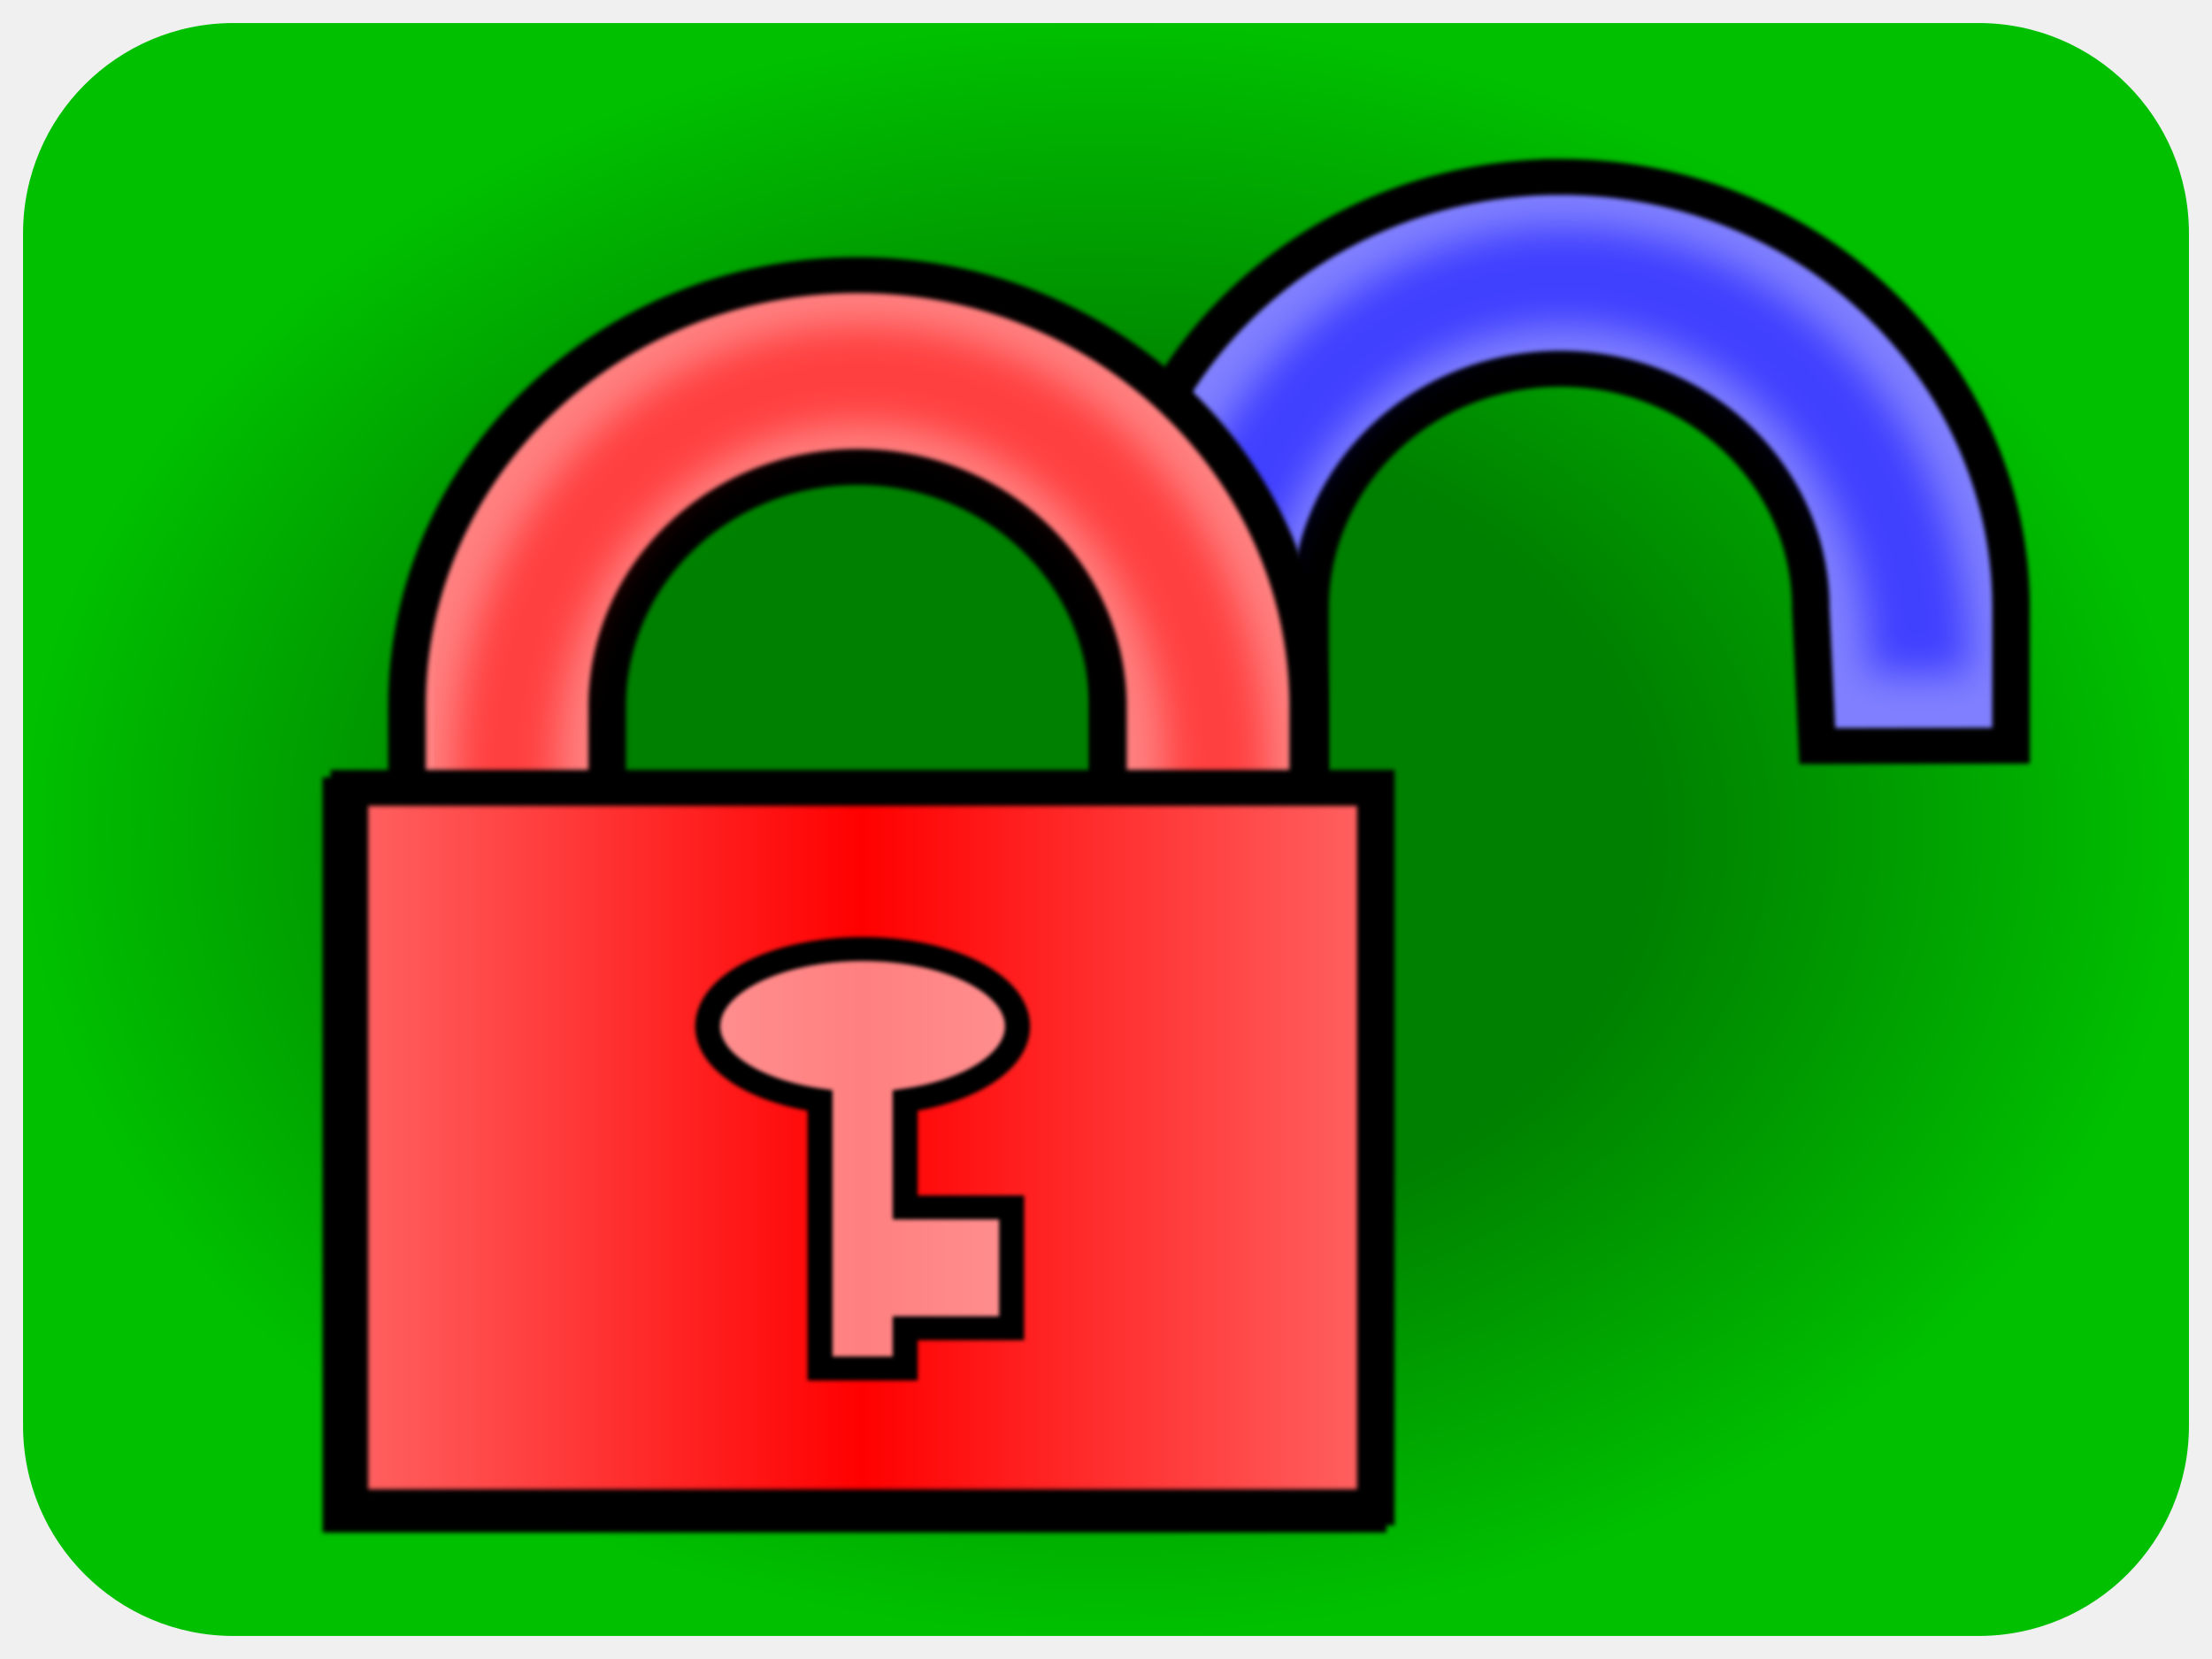
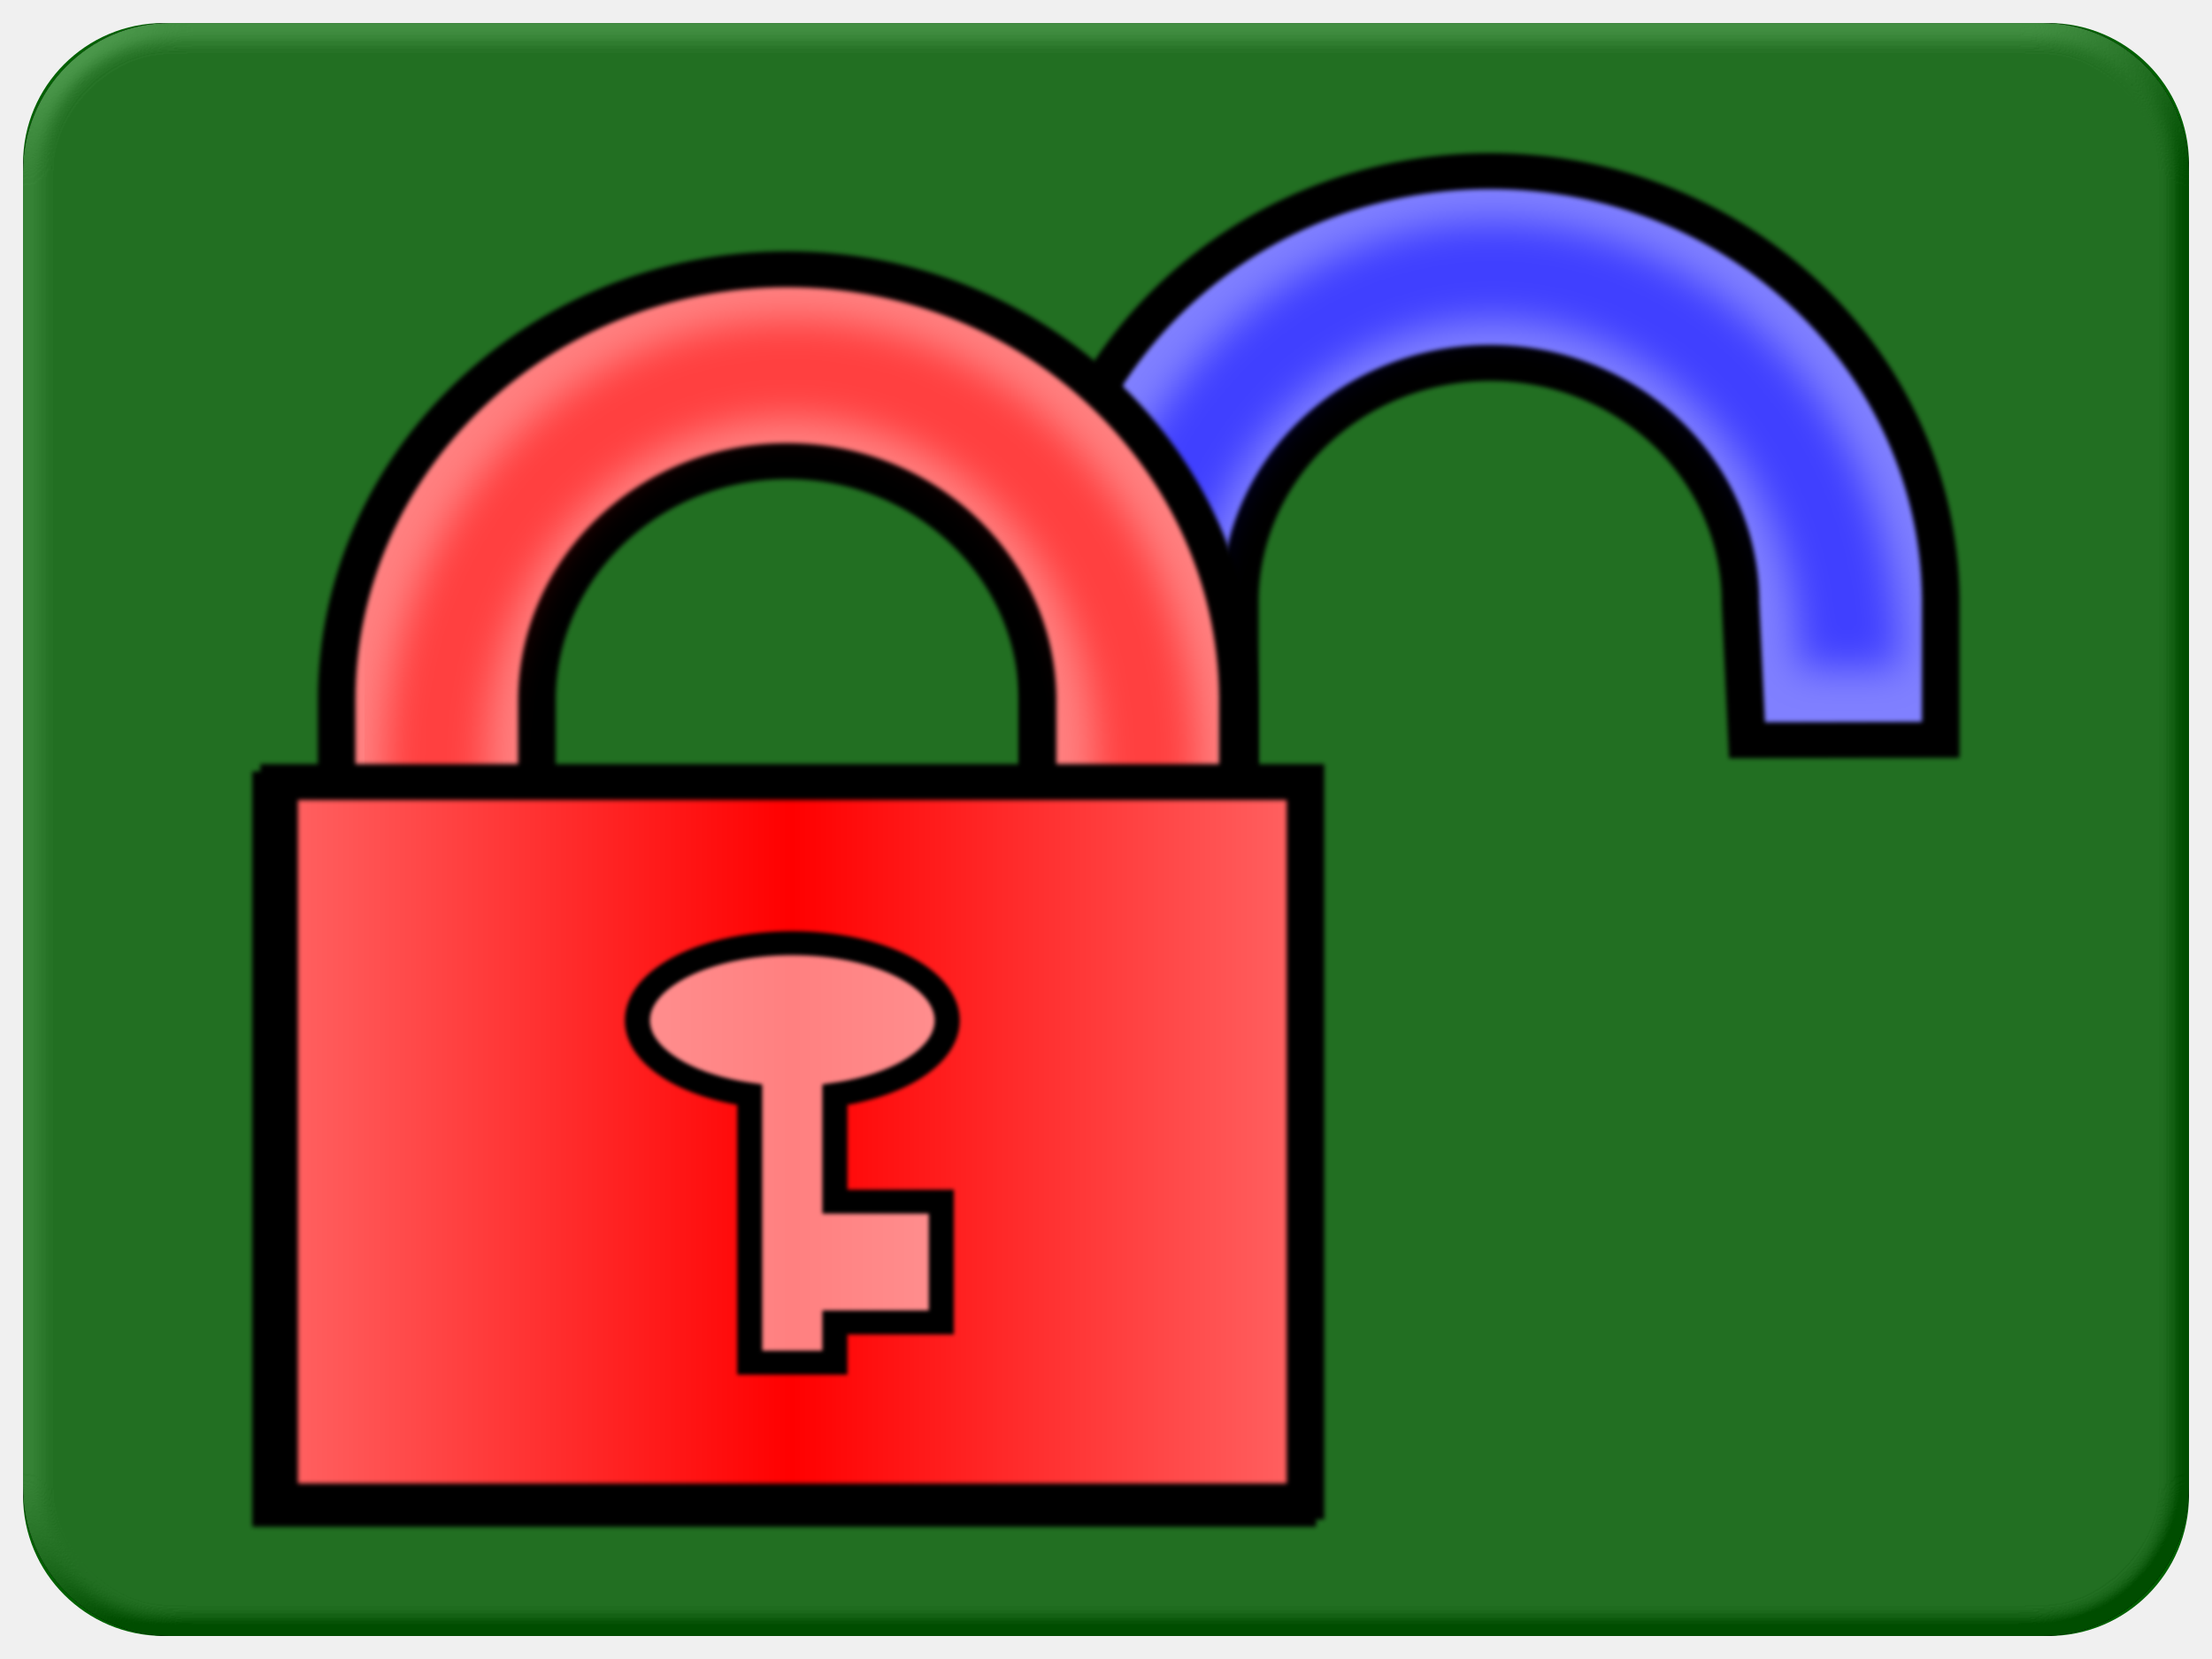
<svg xmlns="http://www.w3.org/2000/svg" xmlns:ns1="http://www.openswatchbook.org/uri/2009/osb" xmlns:xlink="http://www.w3.org/1999/xlink" width="96" height="72" id="svg2" version="1.1">
  <defs id="defs4">
    <linearGradient id="linearGradient3874">
      <stop style="stop-color:#008000;stop-opacity:1;" offset="0" id="stop3876" />
      <stop id="stop3888" offset="0.5" style="stop-color:#008000;stop-opacity:1;" />
-       <stop id="stop3882" offset="1" style="stop-color:#00c000;stop-opacity:1;" />
+       <stop id="stop3882" offset="1" style="stop-color:#008000;stop-opacity:1;" />
    </linearGradient>
    <linearGradient id="linearGradient5702">
      <stop style="stop-color:#00ff40;stop-opacity:1;" offset="0" id="stop5704" />
      <stop style="stop-color:#00ff40;stop-opacity:1;" offset="1" id="stop5706" />
    </linearGradient>
    <linearGradient id="linearGradient5279" ns1:paint="solid">
      <stop style="stop-color:#000000;stop-opacity:1;" offset="0" id="stop5281" />
    </linearGradient>
    <linearGradient id="linearGradient3057">
      <stop style="stop-color:#6464ff;stop-opacity:1;" offset="0" id="stop3059" />
      <stop id="stop3065" offset="0.5" style="stop-color:#0000ff;stop-opacity:1;" />
      <stop style="stop-color:#6464ff;stop-opacity:1;" offset="1" id="stop3061" />
    </linearGradient>
    <linearGradient xlink:href="#linearGradient3057" id="linearGradient3063" x1="60" y1="899.862" x2="475" y2="899.862" gradientUnits="userSpaceOnUse" />
-     <filter id="filter5403" color-interpolation-filters="sRGB">
-       <feGaussianBlur stdDeviation="7.763" id="feGaussianBlur5405" />
-     </filter>
-     <filter id="filter5607" color-interpolation-filters="sRGB">
-       <feGaussianBlur stdDeviation="0.925" id="feGaussianBlur5609" />
-     </filter>
-     <filter id="filter5611" color-interpolation-filters="sRGB">
-       <feGaussianBlur stdDeviation="0.887" id="feGaussianBlur5613" />
-     </filter>
-     <filter id="filter5639" color-interpolation-filters="sRGB">
-       <feGaussianBlur stdDeviation="0.747" id="feGaussianBlur5641" />
-     </filter>
    <linearGradient xlink:href="#linearGradient3057" id="linearGradient5651" gradientUnits="userSpaceOnUse" x1="60" y1="899.862" x2="475" y2="899.862" />
    <radialGradient xlink:href="#linearGradient5702" id="radialGradient5710" cx="184.5" cy="333" fx="184.5" fy="333" r="173.5" gradientTransform="matrix(1,0,0,1.066282,0,-22.07205)" gradientUnits="userSpaceOnUse" />
-     <filter id="filter5639-5" color-interpolation-filters="sRGB">
-       <feGaussianBlur id="feGaussianBlur5641-9" stdDeviation="0.747" />
-     </filter>
-     <filter id="filter5611-1" color-interpolation-filters="sRGB">
-       <feGaussianBlur id="feGaussianBlur5613-1" stdDeviation="0.887" />
-     </filter>
-     <filter id="filter5607-7" color-interpolation-filters="sRGB">
-       <feGaussianBlur id="feGaussianBlur5609-7" stdDeviation="0.925" />
-     </filter>
-     <filter id="filter5403-9" color-interpolation-filters="sRGB">
-       <feGaussianBlur id="feGaussianBlur5405-1" stdDeviation="7.763" />
-     </filter>
    <linearGradient gradientUnits="userSpaceOnUse" y2="899.862" x2="475" y1="899.862" x1="60" id="linearGradient3063-0" xlink:href="#linearGradient3057-6" />
    <linearGradient id="linearGradient3057-6">
      <stop id="stop3059-1" offset="0" style="stop-color:#ff6464;stop-opacity:1;" />
      <stop style="stop-color:#ff0000;stop-opacity:1;" offset="0.5" id="stop3065-0" />
      <stop id="stop3061-6" offset="1" style="stop-color:#ff6464;stop-opacity:1;" />
    </linearGradient>
    <linearGradient ns1:paint="solid" id="linearGradient5279-2">
      <stop id="stop5281-2" offset="0" style="stop-color:#000000;stop-opacity:1;" />
    </linearGradient>
    <linearGradient id="linearGradient5702-7">
      <stop id="stop5704-2" offset="0" style="stop-color:#00ff40;stop-opacity:1;" />
      <stop id="stop5706-7" offset="1" style="stop-color:#00ff40;stop-opacity:1;" />
    </linearGradient>
-     <linearGradient xlink:href="#linearGradient3057-6" id="linearGradient3069" gradientUnits="userSpaceOnUse" x1="60" y1="899.862" x2="475" y2="899.862" />
    <linearGradient xlink:href="#linearGradient3057" id="linearGradient3071" gradientUnits="userSpaceOnUse" gradientTransform="translate(-519,-27)" x1="60" y1="899.862" x2="475" y2="899.862" />
-     <radialGradient xlink:href="#linearGradient3874" id="radialGradient3886" cx="64" cy="1004.362" fx="64" fy="1004.362" r="63" gradientTransform="matrix(0.7460317,0,0,0.5555556,0.2539685,458.3832)" gradientUnits="userSpaceOnUse" />
    <radialGradient xlink:href="#linearGradient3874-5" id="radialGradient3886-3" cx="64" cy="1004.362" fx="64" fy="1004.362" r="63" gradientTransform="matrix(1,0,0,0.7460317,0,255.0761)" gradientUnits="userSpaceOnUse" />
    <linearGradient id="linearGradient3874-5">
      <stop style="stop-color:#008000;stop-opacity:1;" offset="0" id="stop3876-5" />
      <stop id="stop3888-1" offset="0.5" style="stop-color:#008000;stop-opacity:1;" />
      <stop id="stop3882-8" offset="1" style="stop-color:#00c000;stop-opacity:1;" />
    </linearGradient>
-     <filter id="filter3943" x="-0.101" width="1.202" y="-0.407" height="1.815" color-interpolation-filters="sRGB">
-       <feGaussianBlur stdDeviation="4.113" id="feGaussianBlur3945" />
+     <filter id="filter5607-7-4" color-interpolation-filters="sRGB">
+       <feGaussianBlur id="feGaussianBlur5609-7-8" stdDeviation="0.925" />
    </filter>
-     <linearGradient xlink:href="#linearGradient3057" id="linearGradient3947" gradientUnits="userSpaceOnUse" gradientTransform="translate(-519,-27)" x1="60" y1="899.862" x2="475" y2="899.862" />
+     <filter id="filter5403-9-2" color-interpolation-filters="sRGB">
+       <feGaussianBlur id="feGaussianBlur5405-1-3" stdDeviation="7.763" />
+     </filter>
+     <linearGradient xlink:href="#linearGradient3057-6-0" id="linearGradient3069-6" gradientUnits="userSpaceOnUse" x1="60" y1="899.862" x2="475" y2="899.862" />
+     <linearGradient id="linearGradient3057-6-0">
+       <stop id="stop3059-1-9" offset="0" style="stop-color:#ff6464;stop-opacity:1;" />
+       <stop style="stop-color:#ff0000;stop-opacity:1;" offset="0.5" id="stop3065-0-0" />
+       <stop id="stop3061-6-7" offset="1" style="stop-color:#ff6464;stop-opacity:1;" />
+     </linearGradient>
+     <filter id="filter5611-1-0" color-interpolation-filters="sRGB">
+       <feGaussianBlur id="feGaussianBlur5613-1-2" stdDeviation="0.887" />
+     </filter>
+     <filter id="filter5639-5-0" color-interpolation-filters="sRGB">
+       <feGaussianBlur id="feGaussianBlur5641-9-0" stdDeviation="0.747" />
+     </filter>
+     <filter id="filter5607-0" color-interpolation-filters="sRGB">
+       <feGaussianBlur stdDeviation="0.925" id="feGaussianBlur5609-4" />
+     </filter>
+     <filter id="filter5403-0" color-interpolation-filters="sRGB">
+       <feGaussianBlur stdDeviation="7.763" id="feGaussianBlur5405-8" />
+     </filter>
+     <linearGradient xlink:href="#linearGradient3057-1" id="linearGradient3947-1" gradientUnits="userSpaceOnUse" gradientTransform="translate(-519,-27)" x1="60" y1="899.862" x2="475" y2="899.862" />
+     <linearGradient id="linearGradient3057-1">
+       <stop style="stop-color:#6464ff;stop-opacity:1;" offset="0" id="stop3059-9" />
+       <stop id="stop3065-9" offset="0.5" style="stop-color:#0000ff;stop-opacity:1;" />
+       <stop style="stop-color:#6464ff;stop-opacity:1;" offset="1" id="stop3061-3" />
+     </linearGradient>
+     <filter id="filter5611-9" color-interpolation-filters="sRGB">
+       <feGaussianBlur stdDeviation="0.887" id="feGaussianBlur5613-9" />
+     </filter>
+     <filter id="filter5639-1" color-interpolation-filters="sRGB">
+       <feGaussianBlur stdDeviation="0.747" id="feGaussianBlur5641-2" />
+     </filter>
+     <filter id="filter4177" x="0" y="0" width="1" height="1" color-interpolation-filters="sRGB">
+       <feGaussianBlur id="feGaussianBlur4179" stdDeviation="2.3" in="SourceAlpha" result="result0" />
+       <feMorphology id="feMorphology4181" in="SourceAlpha" radius="6.6" result="result1" />
+       <feGaussianBlur id="feGaussianBlur4183" stdDeviation="8.9" in="result1" />
+       <feColorMatrix id="feColorMatrix4185" values="1 0 0 0 0 0 1 0 0 0 0 0 1 0 0 0 0 0 0.3 0" result="result91" />
+       <feComposite id="feComposite4187" in2="result91" in="result0" operator="out" result="result2" />
+       <feGaussianBlur id="feGaussianBlur4189" stdDeviation="1.7" result="result4" />
+       <feDiffuseLighting id="feDiffuseLighting4191" surfaceScale="10" result="result92">
+         <feDistantLight id="feDistantLight4193" azimuth="225" elevation="45" />
+       </feDiffuseLighting>
+       <feBlend id="feBlend4195" in2="SourceGraphic" mode="multiply" result="result93" />
+       <feComposite id="feComposite4197" in2="SourceAlpha" operator="in" result="result3" />
+       <feSpecularLighting id="feSpecularLighting4199" in="result4" surfaceScale="5" specularExponent="17.9" result="result94">
+         <feDistantLight id="feDistantLight4201" azimuth="225" elevation="45" />
+       </feSpecularLighting>
+       <feComposite id="feComposite4203" in2="result3" operator="atop" />
+     </filter>
+     <filter id="filter4251" color-interpolation-filters="sRGB">
+       <feMorphology id="feMorphology4253" radius="4.3" in="SourceAlpha" result="result91" />
+       <feComposite id="feComposite4255" in2="result91" operator="out" in="SourceGraphic" />
+       <feGaussianBlur id="feGaussianBlur4257" result="result0" stdDeviation="1.2" />
+       <feDiffuseLighting id="feDiffuseLighting4259" diffuseConstant="1" result="result92">
+         <feDistantLight id="feDistantLight4261" elevation="66" azimuth="225" />
+       </feDiffuseLighting>
+       <feBlend id="feBlend4263" in2="SourceGraphic" mode="multiply" result="result93" />
+       <feComposite id="feComposite4265" in2="SourceAlpha" operator="in" />
+     </filter>
+     <filter id="filter4293" color-interpolation-filters="sRGB">
+       <feGaussianBlur id="feGaussianBlur4295" stdDeviation="3" result="result10" />
+       <feBlend id="feBlend4297" in2="SourceGraphic" result="result5" mode="multiply" in="result10" />
+       <feComposite id="feComposite4299" in2="SourceGraphic" in="result5" result="fbSourceGraphic" operator="over" />
+       <feGaussianBlur id="feGaussianBlur4301" result="result9" stdDeviation="5" />
+       <feSpecularLighting id="feSpecularLighting4303" in="result9" result="result1" lighting-color="rgb(255,255,255)" surfaceScale="1" specularConstant="2.2" specularExponent="45">
+         <fePointLight id="fePointLight4305" x="-5000" y="-10000" z="20000" />
+       </feSpecularLighting>
+       <feComposite id="feComposite4307" in2="fbSourceGraphic" in="result1" result="result2" operator="in" />
+       <feComposite id="feComposite4309" in2="fbSourceGraphic" in="result2" result="result4" operator="arithmetic" k2="2" k3="0.8" />
+       <feBlend id="feBlend4311" in2="result4" in="result4" mode="multiply" />
+     </filter>
+     <filter id="filter4293-8" color-interpolation-filters="sRGB">
+       <feGaussianBlur id="feGaussianBlur4295-5" stdDeviation="3" result="result10" />
+       <feBlend id="feBlend4297-0" in2="SourceGraphic" result="result5" mode="multiply" in="result10" />
+       <feComposite id="feComposite4299-5" in2="SourceGraphic" in="result5" result="fbSourceGraphic" operator="over" />
+       <feGaussianBlur id="feGaussianBlur4301-4" result="result9" stdDeviation="5" />
+       <feSpecularLighting id="feSpecularLighting4303-6" in="result9" result="result1" lighting-color="#ffffff" surfaceScale="1" specularConstant="2.2" specularExponent="45">
+         <fePointLight id="fePointLight4305-5" x="-5000" y="-10000" z="20000" />
+       </feSpecularLighting>
+       <feComposite id="feComposite4307-0" in2="fbSourceGraphic" in="result1" result="result2" operator="in" />
+       <feComposite k4="0" k1="0" id="feComposite4309-7" in2="fbSourceGraphic" in="result2" result="result4" operator="arithmetic" k2="2" k3="0.8" />
+       <feBlend id="feBlend4311-7" in2="result4" in="result4" mode="multiply" />
+     </filter>
+     <filter id="filter4384" height="1.5" width="1.5" y="-0.25" x="-0.25" color-interpolation-filters="sRGB">
+       <feGaussianBlur id="feGaussianBlur4386" stdDeviation="4" result="result1" />
+       <feComposite id="feComposite4388" in2="result1" in="result1" result="result4" operator="in" />
+       <feGaussianBlur id="feGaussianBlur4390" stdDeviation="2" result="result6" in="result4" />
+       <feComposite id="feComposite4392" in2="result4" operator="xor" in="result6" result="result8" />
+       <feComposite id="feComposite4394" in2="result8" operator="atop" result="fbSourceGraphic" in="result4" />
+       <feSpecularLighting id="feSpecularLighting4396" specularExponent="10" specularConstant="1.3" surfaceScale="3" lighting-color="rgb(255,255,255)" result="result1" in="fbSourceGraphic">
+         <feDistantLight id="feDistantLight4398" azimuth="235" elevation="55" />
+       </feSpecularLighting>
+       <feComposite id="feComposite4400" in2="fbSourceGraphic" operator="atop" result="result2" in="result1" />
+       <feComposite id="feComposite4402" in2="result2" k3="1" k2="1" operator="arithmetic" result="result4" in="fbSourceGraphic" />
+       <feComposite id="feComposite4404" in2="SourceGraphic" operator="over" in="result4" result="result9" />
+       <feBlend id="feBlend4406" in2="result2" mode="multiply" />
+     </filter>
+     <filter id="filter4474" color-interpolation-filters="sRGB">
+       <feColorMatrix id="feColorMatrix4476" result="fbSourceGraphicAlpha" in="SourceGraphic" values="1 0 0 -1 0 1 0 1 -1 0 1 0 0 -1 0 -0.8 -1 0 3.7 -2.4 " />
+       <feGaussianBlur id="feGaussianBlur4478" stdDeviation="0.5" in="fbSourceGraphicAlpha" result="result0" />
+       <feSpecularLighting id="feSpecularLighting4480" result="result8" specularConstant="0.75" specularExponent="6" in="result0" surfaceScale="7">
+         <feDistantLight id="feDistantLight4482" azimuth="235" elevation="15" />
+       </feSpecularLighting>
+       <feDiffuseLighting id="feDiffuseLighting4484" surfaceScale="20" diffuseConstant="0.2" result="result6" lighting-color="rgb(255,255,255)" in="result0">
+         <feDistantLight id="feDistantLight4486" azimuth="235" elevation="25" />
+       </feDiffuseLighting>
+       <feBlend id="feBlend4488" in2="SourceGraphic" result="result7" mode="screen" />
+       <feComposite id="feComposite4490" in2="result7" operator="arithmetic" k2="1" k3="1" in="result8" result="result9" />
+       <feComposite id="feComposite4492" in2="SourceGraphic" operator="in" result="result2" in="result9" />
+     </filter>
+     <filter id="filter4656" color-interpolation-filters="sRGB">
+       <feGaussianBlur id="feGaussianBlur4658" stdDeviation="0.01" in="SourceGraphic" result="result0" />
+       <feColorMatrix id="feColorMatrix4660" result="fbSourceGraphicAlpha" in="result0" values="1 0 0 -1 0 1 0 1 -1 0 1 0 0 -1 0 -0.8 -1 0 4 -2.5 " />
+       <feGaussianBlur id="feGaussianBlur4662" result="result0" in="fbSourceGraphicAlpha" stdDeviation="0.5" />
+       <feDiffuseLighting id="feDiffuseLighting4664" surfaceScale="15" diffuseConstant="0.4" result="result6" lighting-color="rgb(255,255,255)">
+         <feDistantLight id="feDistantLight4666" azimuth="235" elevation="25" />
+       </feDiffuseLighting>
+       <feComposite id="feComposite4668" in2="SourceGraphic" operator="in" result="result2" in="result6" />
+       <feComposite id="feComposite4670" in2="SourceGraphic" operator="arithmetic" k2="0.8" k3="0.8" />
+     </filter>
+     <linearGradient xlink:href="#linearGradient3057-1" id="linearGradient4779" gradientUnits="userSpaceOnUse" gradientTransform="translate(-519,-27)" x1="60" y1="899.862" x2="475" y2="899.862" />
+     <linearGradient xlink:href="#linearGradient3057-6-0" id="linearGradient4781" gradientUnits="userSpaceOnUse" x1="60" y1="899.862" x2="475" y2="899.862" />
  </defs>
  <g id="layer1" transform="translate(-1.1328125e-6,-980.3622)">
-     <rect style="opacity:1.0;fill:url(#radialGradient3886);fill-opacity:1;stroke:none" id="rect3849" width="94" height="70" x="1" y="981.362" ry="9.131" />
-     <g id="g3857" transform="matrix(0.75,0,0,0.7368425,-96.91023,283.5578)">
-       <path transform="matrix(0.1448629,0,0,0.1412408,256.236,884.1884)" id="path2906" d="m -253.52,509.025 c -99.411,-7.3e-4 -179.999,80.589 -180,180 l 0,200 80,0 0,-200 c 0,-55.228 44.772,-100 100,-100 54.927,0 99.515,44.281 100,99.094 0.003,0.301 0,0.605 0,0.906 l 2.6,57.338 77.4,-0.15 0,-58.813 c -5.7e-4,-0.062 6.3e-4,-0.125 0,-0.188 -0.993,-98.685 -81.287,-178.187 -180,-178.188 z" style="fill:#8080ff;fill-opacity:1;fill-rule:evenodd;stroke:#000000;stroke-width:15;stroke-linecap:butt;stroke-linejoin:miter;stroke-miterlimit:4;stroke-opacity:1;stroke-dasharray:none;marker-mid:none;filter:url(#filter5607)" />
-       <path transform="matrix(0.1448629,0,0,0.1439575,303.9724,876.1884)" id="path2906-7" d="m -439.903,758.416 0,-4.251 c -4.5e-4,-0.056 4.9e-4,-0.111 0,-0.167 -0.782,-87.657 -64.012,-158.275 -141.747,-158.275 -78.285,-6.5e-4 -141.747,71.583 -141.747,159.885 l 0,177.65" style="fill:none;stroke:#0000ff;stroke-width:40;stroke-linecap:butt;stroke-linejoin:round;stroke-miterlimit:4;stroke-opacity:0.502;stroke-dasharray:none;filter:url(#filter5403)" />
-       <rect transform="matrix(0.1448629,0,0,0.1412408,215.0949,890.403)" y="722.862" x="-456.5" height="300" width="410" id="rect2934" style="fill:url(#linearGradient3947);fill-rule:evenodd;stroke:#000000;stroke-width:15;stroke-linecap:butt;stroke-linejoin:miter;stroke-miterlimit:4;stroke-opacity:1;stroke-dasharray:none;filter:url(#filter5611)" />
-       <path transform="matrix(0.1448629,0,0,0.1412408,215.0949,890.403)" id="path3734" d="m -251.5,790.051 c -34.16,0 -61.869,14.42 -61.869,32.22 0,14.725 18.973,27.136 44.86,30.986 l 0,111.745 34.017,0 0,-16.792 42.521,0 0,-50.376 -42.521,0 0,-44.577 c 25.887,-3.851 44.86,-16.262 44.86,-30.986 0,-17.799 -27.708,-32.22 -61.869,-32.22 z" style="fill:#ffffff;fill-opacity:0.502;fill-rule:evenodd;stroke:#000000;stroke-width:10;stroke-linecap:butt;stroke-linejoin:miter;stroke-miterlimit:4;stroke-opacity:1;stroke-dasharray:none;filter:url(#filter5639)" />
+     <rect style="opacity:1;fill:#006000;fill-opacity:1;fill-rule:evenodd;stroke:none" id="rect4672" width="94" height="70" x="1" y="981.362" ry="6.098" />
+     <rect style="fill:#006000;fill-opacity:1;fill-rule:evenodd;stroke:none;filter:url(#filter4656)" id="rect4654" width="90" height="66" x="3.14" y="3.049" transform="matrix(1.044444,0,0,1.060606,-2.27916,978.1283)" ry="6.098" />
+     <g id="g3857" transform="matrix(0.75,0,0,0.7368425,-99.96135,283.3047)">
+       <path transform="matrix(0.1448629,0,0,0.1412408,256.236,884.1884)" id="path2906" d="m -253.52,509.025 c -99.411,-7.3e-4 -179.999,80.589 -180,180 l 0,200 80,0 0,-200 c 0,-55.228 44.772,-100 100,-100 54.927,0 99.515,44.281 100,99.094 0.003,0.301 0,0.605 0,0.906 l 2.6,57.338 77.4,-0.15 0,-58.813 c -5.7e-4,-0.062 6.3e-4,-0.125 0,-0.188 -0.993,-98.685 -81.287,-178.187 -180,-178.188 z" style="fill:#8080ff;fill-opacity:1;fill-rule:evenodd;stroke:#000000;stroke-width:15;stroke-linecap:butt;stroke-linejoin:miter;stroke-miterlimit:4;stroke-opacity:1;stroke-dasharray:none;marker-mid:none;filter:url(#filter5607-0)" />
+       <path transform="matrix(0.1448629,0,0,0.1439575,303.9724,876.1884)" id="path2906-7" d="m -439.903,758.416 0,-4.251 c -4.5e-4,-0.056 4.9e-4,-0.111 0,-0.167 -0.782,-87.657 -64.012,-158.275 -141.747,-158.275 -78.285,-6.5e-4 -141.747,71.583 -141.747,159.885 l 0,177.65" style="fill:none;stroke:#0000ff;stroke-width:40;stroke-linecap:butt;stroke-linejoin:round;stroke-miterlimit:4;stroke-opacity:0.502;stroke-dasharray:none;filter:url(#filter5403-0)" />
+       <rect transform="matrix(0.1448629,0,0,0.1412408,215.0949,890.403)" y="722.862" x="-456.5" height="300" width="410" id="rect2934" style="fill:url(#linearGradient4779);fill-rule:evenodd;stroke:#000000;stroke-width:15;stroke-linecap:butt;stroke-linejoin:miter;stroke-miterlimit:4;stroke-opacity:1;stroke-dasharray:none;filter:url(#filter5611-9)" />
+       <path transform="matrix(0.1448629,0,0,0.1412408,215.0949,890.403)" id="path3734" d="m -251.5,790.051 c -34.16,0 -61.869,14.42 -61.869,32.22 0,14.725 18.973,27.136 44.86,30.986 l 0,111.745 34.017,0 0,-16.792 42.521,0 0,-50.376 -42.521,0 0,-44.577 c 25.887,-3.851 44.86,-16.262 44.86,-30.986 0,-17.799 -27.708,-32.22 -61.869,-32.22 z" style="fill:#ffffff;fill-opacity:0.502;fill-rule:evenodd;stroke:#000000;stroke-width:10;stroke-linecap:butt;stroke-linejoin:miter;stroke-miterlimit:4;stroke-opacity:1;stroke-dasharray:none;filter:url(#filter5639-1)" />
    </g>
-     <g id="g3057" transform="matrix(0.1086472,0,0,0.1040722,-27.57202,943.3428)">
+     <g id="g3057" transform="matrix(0.1086472,0,0,0.1040722,-30.62314,943.0897)">
      <g transform="translate(330.8497,-65.59439)" id="g5643">
-         <path style="fill:#ff8080;fill-opacity:1;fill-rule:evenodd;stroke:#000000;stroke-width:15;stroke-linecap:butt;stroke-linejoin:miter;stroke-miterlimit:4;stroke-opacity:1;stroke-dasharray:none;marker-mid:none;filter:url(#filter5607-7)" d="m 265.48,536.025 c -99.411,-7.3e-4 -179.999,80.589 -180,180 l 0,200 80,0 0,-200 c 0,-55.228 44.772,-100 100,-100 54.927,0 99.515,44.281 100,99.094 0.003,0.301 0,0.605 0,0.906 l 0,198.188 80,0 0,-199.812 c -5.7e-4,-0.062 6.3e-4,-0.125 0,-0.188 -0.993,-98.685 -81.287,-178.187 -180,-178.188 z" id="path2906-6" />
-         <path style="fill:none;stroke:#ff0000;stroke-width:40;stroke-linecap:butt;stroke-linejoin:round;stroke-miterlimit:4;stroke-opacity:0.502;stroke-dasharray:none;filter:url(#filter5403-9)" d="m -439.903,931.648 0,-177.484 c -4.5e-4,-0.056 4.9e-4,-0.111 0,-0.167 -0.782,-87.657 -64.012,-158.275 -141.747,-158.275 -78.285,-6.5e-4 -141.747,71.583 -141.747,159.885 l 0,177.65" id="path2906-7-3" transform="matrix(1,0,0,1.019235,848.5281,-29.64125)" />
-         <rect style="fill:url(#linearGradient3069);fill-rule:evenodd;stroke:#000000;stroke-width:15;stroke-linecap:butt;stroke-linejoin:miter;stroke-miterlimit:4;stroke-opacity:1;stroke-dasharray:none;filter:url(#filter5611-1)" id="rect2934-9" width="410" height="300" x="62.5" y="749.862" />
-         <path style="fill:#ffffff;fill-opacity:0.502;fill-rule:evenodd;stroke:#000000;stroke-width:10;stroke-linecap:butt;stroke-linejoin:miter;stroke-miterlimit:4;stroke-opacity:1;stroke-dasharray:none;filter:url(#filter5639-5)" d="m 267.5,817.051 c -34.16,0 -61.869,14.42 -61.869,32.22 0,14.725 18.973,27.136 44.86,30.986 l 0,111.745 34.017,0 0,-16.792 42.521,0 0,-50.376 -42.521,0 0,-44.577 c 25.887,-3.851 44.86,-16.262 44.86,-30.986 0,-17.799 -27.708,-32.22 -61.869,-32.22 z" id="path3734-4" />
+         <path style="fill:#ff8080;fill-opacity:1;fill-rule:evenodd;stroke:#000000;stroke-width:15;stroke-linecap:butt;stroke-linejoin:miter;stroke-miterlimit:4;stroke-opacity:1;stroke-dasharray:none;marker-mid:none;filter:url(#filter5607-7-4)" d="m 265.48,536.025 c -99.411,-7.3e-4 -179.999,80.589 -180,180 l 0,200 80,0 0,-200 c 0,-55.228 44.772,-100 100,-100 54.927,0 99.515,44.281 100,99.094 0.003,0.301 0,0.605 0,0.906 l 0,198.188 80,0 0,-199.812 c -5.7e-4,-0.062 6.3e-4,-0.125 0,-0.188 -0.993,-98.685 -81.287,-178.187 -180,-178.188 z" id="path2906-6" />
+         <path style="fill:none;stroke:#ff0000;stroke-width:40;stroke-linecap:butt;stroke-linejoin:round;stroke-miterlimit:4;stroke-opacity:0.502;stroke-dasharray:none;filter:url(#filter5403-9-2)" d="m -439.903,931.648 0,-177.484 c -4.5e-4,-0.056 4.9e-4,-0.111 0,-0.167 -0.782,-87.657 -64.012,-158.275 -141.747,-158.275 -78.285,-6.5e-4 -141.747,71.583 -141.747,159.885 l 0,177.65" id="path2906-7-3" transform="matrix(1,0,0,1.019235,848.5281,-29.64125)" />
+         <rect style="fill:url(#linearGradient4781);fill-rule:evenodd;stroke:#000000;stroke-width:15;stroke-linecap:butt;stroke-linejoin:miter;stroke-miterlimit:4;stroke-opacity:1;stroke-dasharray:none;filter:url(#filter5611-1-0)" id="rect2934-9" width="410" height="300" x="62.5" y="749.862" />
+         <path style="fill:#ffffff;fill-opacity:0.502;fill-rule:evenodd;stroke:#000000;stroke-width:10;stroke-linecap:butt;stroke-linejoin:miter;stroke-miterlimit:4;stroke-opacity:1;stroke-dasharray:none;filter:url(#filter5639-5-0)" d="m 267.5,817.051 c -34.16,0 -61.869,14.42 -61.869,32.22 0,14.725 18.973,27.136 44.86,30.986 l 0,111.745 34.017,0 0,-16.792 42.521,0 0,-50.376 -42.521,0 0,-44.577 c 25.887,-3.851 44.86,-16.262 44.86,-30.986 0,-17.799 -27.708,-32.22 -61.869,-32.22 z" id="path3734-4" />
      </g>
    </g>
  </g>
</svg>
